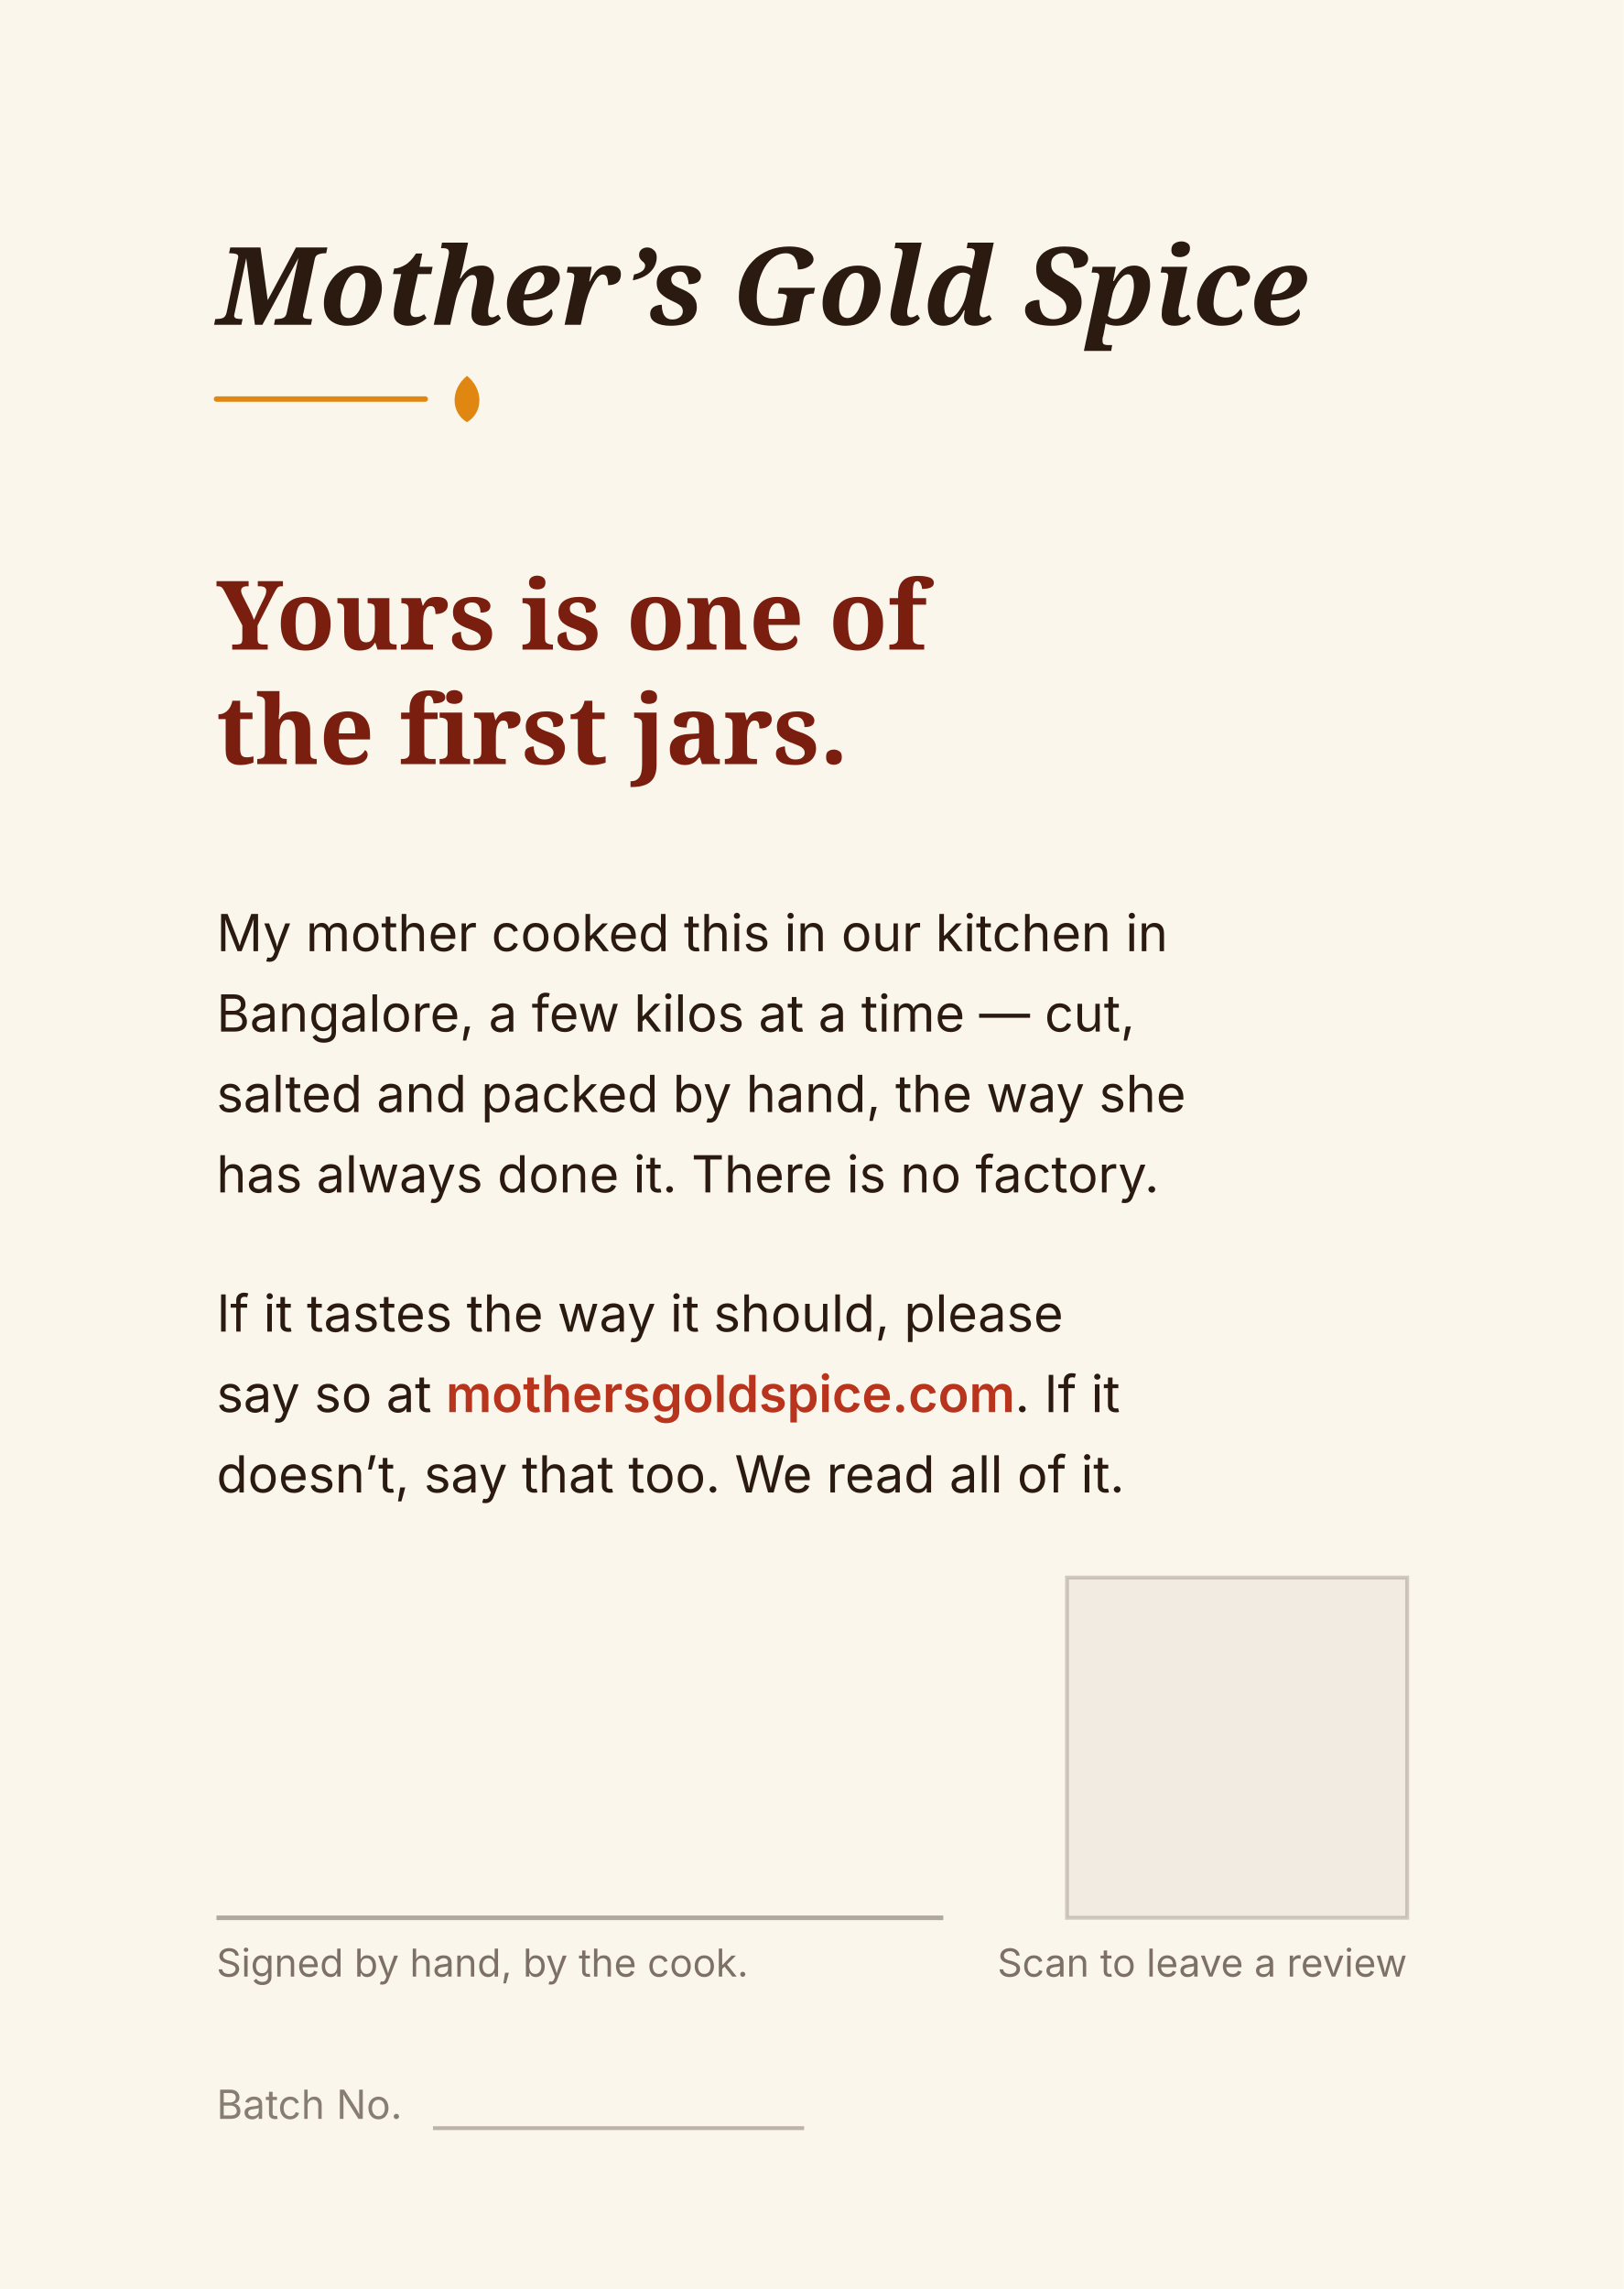
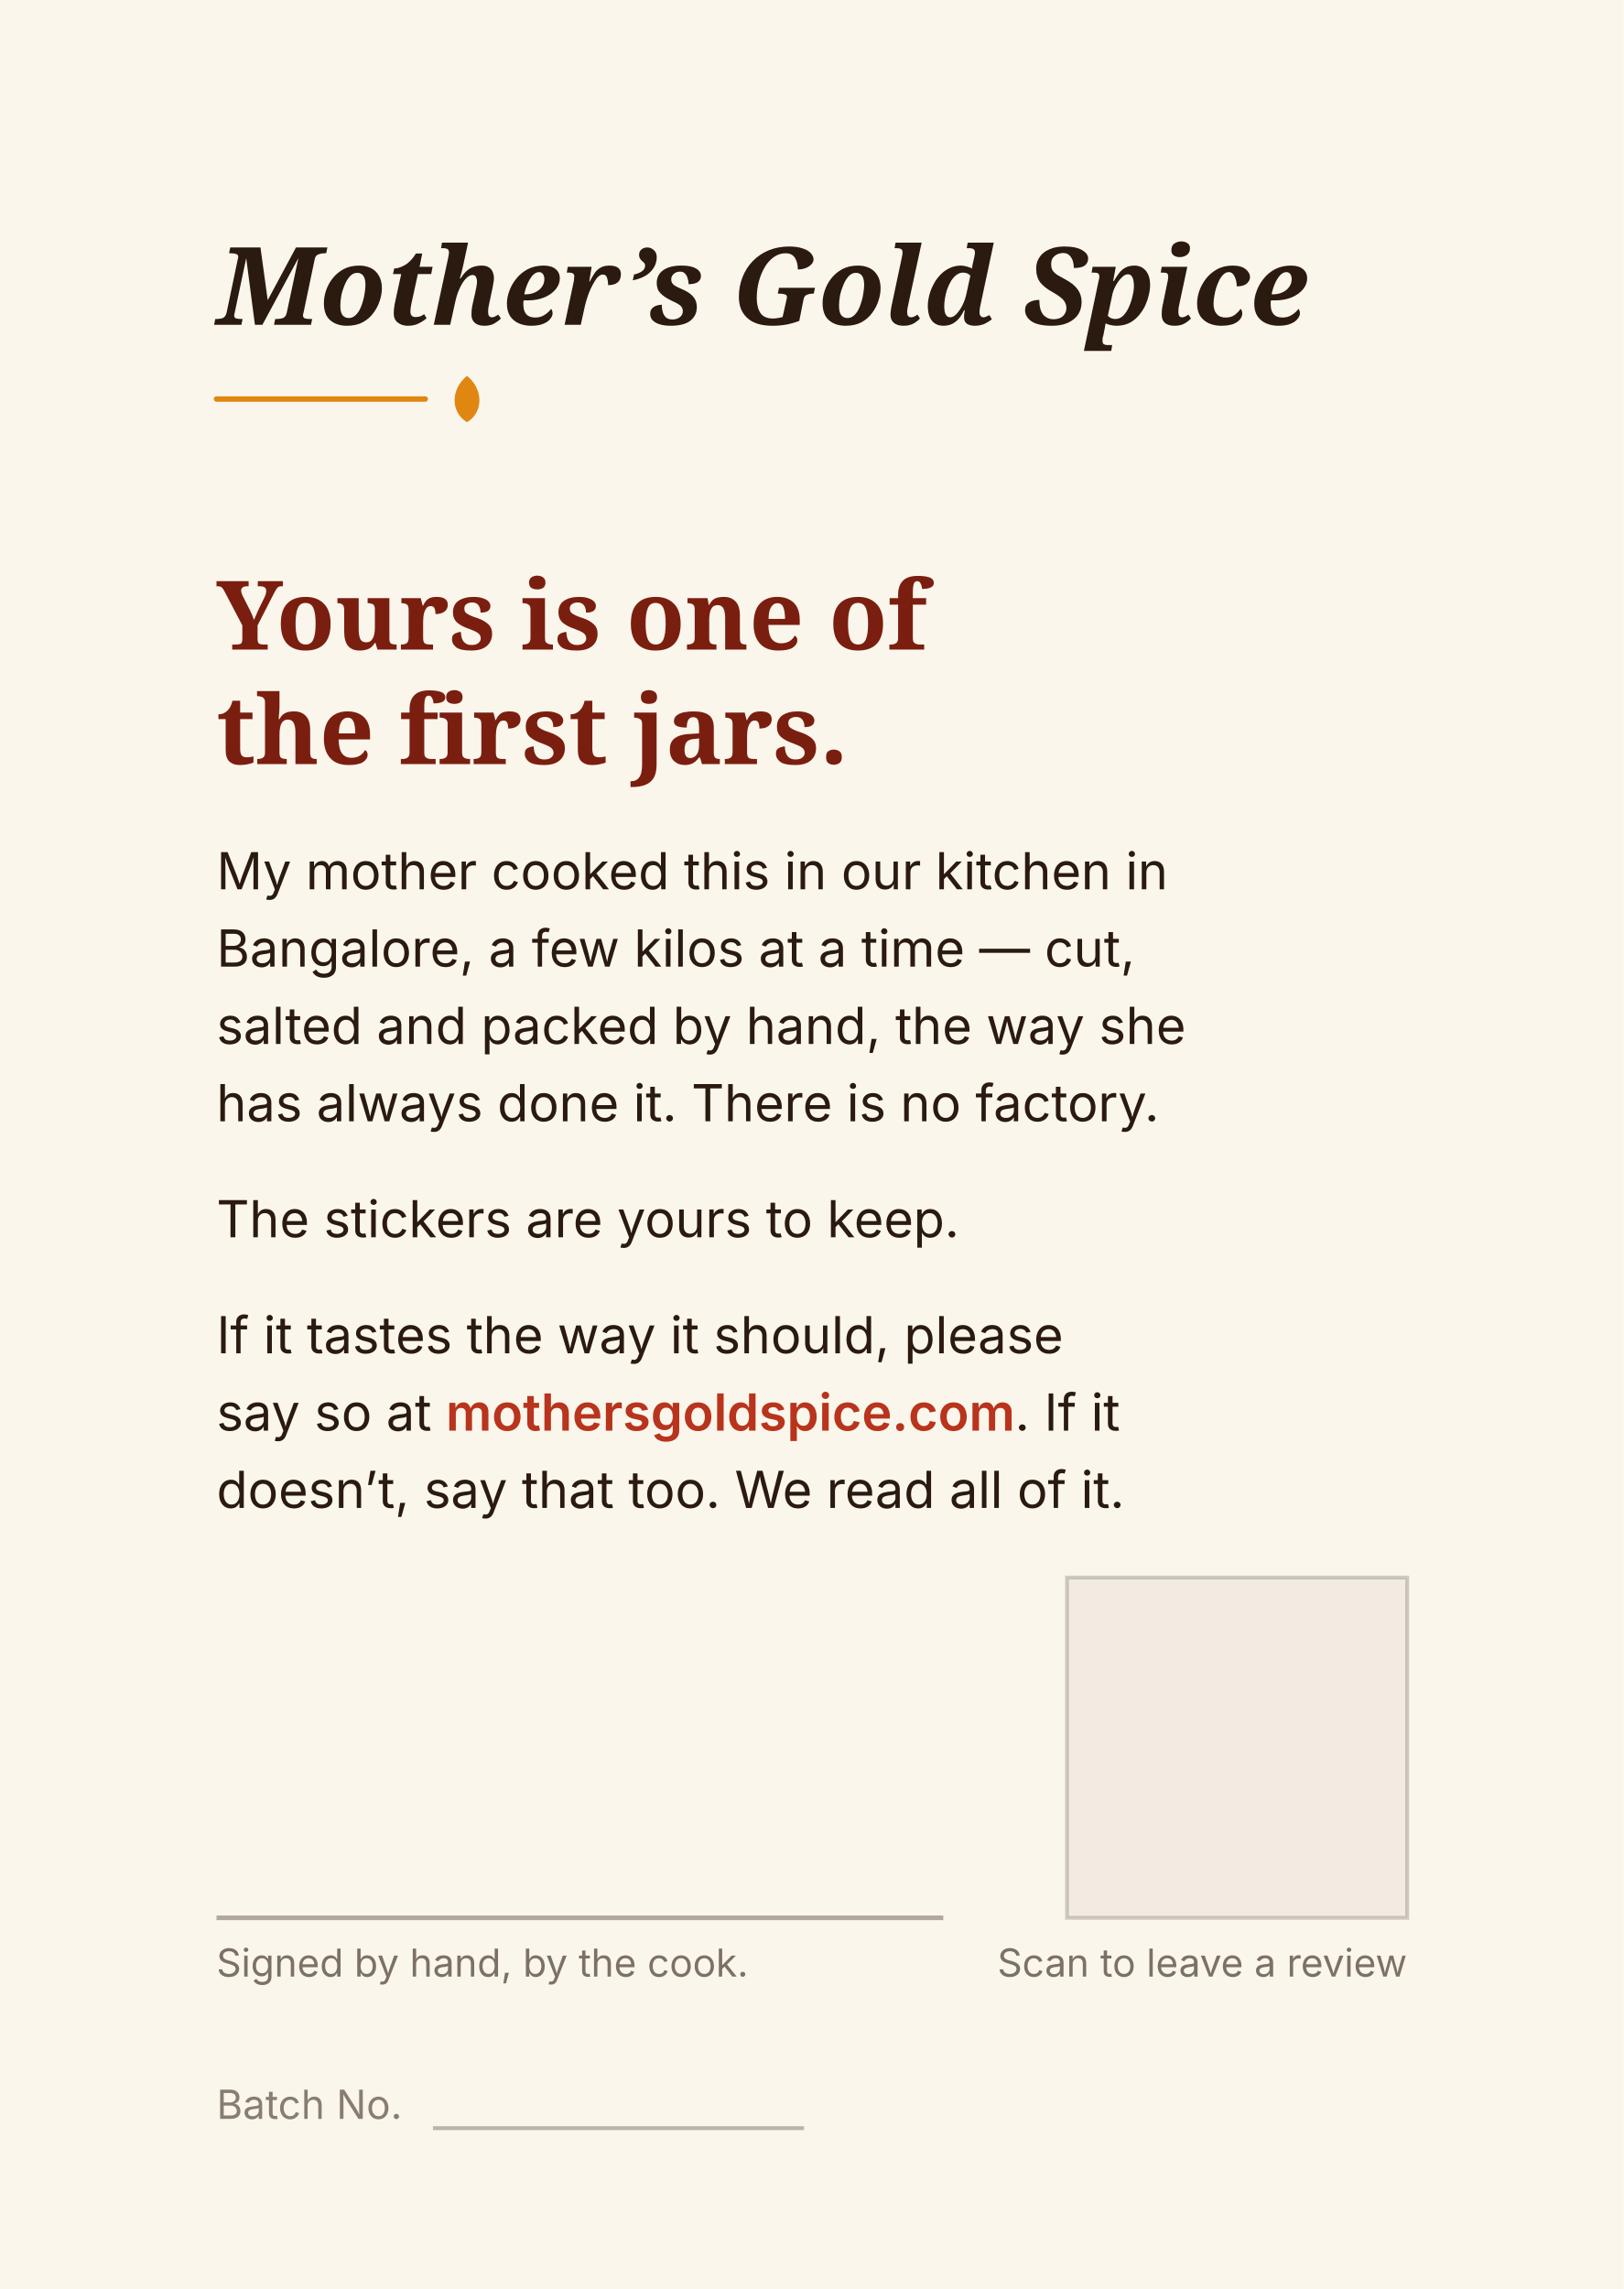
<svg xmlns="http://www.w3.org/2000/svg" width="105mm" height="148mm" viewBox="0 0 105 148" role="img" aria-labelledby="cardTitle cardDesc">
  <rect x="0" y="0" width="105" height="148" fill="#fbf6ec" />
  <text x="14" y="21" font-family="'Fraunces', Georgia, serif" font-style="italic" font-weight="600" font-size="7" fill="#2a1a10">Mother’s Gold Spice</text>
  <g transform="translate(14, 25.8)">
    <line x1="0" y1="0" x2="13.5" y2="0" stroke="#e08712" stroke-width="0.35" stroke-linecap="round" />
    <path d="M 16.2 -1.5 C 17.27 -0.64 17.27 0.86 16.2 1.5 C 15.13 0.86 15.13 -0.64 16.2 -1.5 Z" fill="#e08712" />
  </g>
  <g font-family="'Fraunces', Georgia, serif" font-weight="600" font-size="6.2" fill="#7a1f10">
    <text x="14" y="42">Yours is one of</text>
    <text x="14" y="49.4">the first jars.</text>
  </g>
  <g font-family="'Inter', sans-serif" font-size="3.3" fill="#2a1a10">
-     <text x="14" y="61.5">My mother cooked this in our kitchen in</text>
-     <text x="14" y="66.7">Bangalore, a few kilos at a time — cut,</text>
-     <text x="14" y="71.9">salted and packed by hand, the way she</text>
-     <text x="14" y="77.1">has always done it. There is no factory.</text>
-     <text x="14" y="86.1">If it tastes the way it should, please</text>
-     <text x="14" y="91.3">say so at <tspan fill="#b8341d" font-weight="600">mothersgoldspice.com</tspan>. If it</text>
-     <text x="14" y="96.5">doesn’t, say that too. We read all of it.</text>
+     <text x="14" y="57.5">My mother cooked this in our kitchen in</text>
+     <text x="14" y="62.5">Bangalore, a few kilos at a time — cut,</text>
+     <text x="14" y="67.5">salted and packed by hand, the way she</text>
+     <text x="14" y="72.5">has always done it. There is no factory.</text>
+     <text x="14" y="80">The stickers are yours to keep.</text>
+     <text x="14" y="87.5">If it tastes the way it should, please</text>
+     <text x="14" y="92.5">say so at <tspan fill="#b8341d" font-weight="600">mothersgoldspice.com</tspan>. If it</text>
+     <text x="14" y="97.5">doesn’t, say that too. We read all of it.</text>
  </g>
  <rect id="qr-slot" x="69" y="102" width="22" height="22" fill="#2a1a10" fill-opacity="0.05" stroke="#2a1a10" stroke-opacity="0.2" stroke-width="0.25" />
  <line x1="14" y1="124" x2="61" y2="124" stroke="#2a1a10" stroke-opacity="0.35" stroke-width="0.3" />
  <g font-family="'Inter', sans-serif" font-size="2.5" fill="#2a1a10" fill-opacity="0.6">
    <text x="14" y="127.8">Signed by hand, by the cook.</text>
    <text x="91" y="127.8" text-anchor="end">Scan to leave a review</text>
  </g>
  <text x="14" y="137" font-family="'Inter', sans-serif" font-size="2.6" fill="#2a1a10" fill-opacity="0.55">Batch No.</text>
  <line x1="28" y1="137.6" x2="52" y2="137.6" stroke="#2a1a10" stroke-opacity="0.3" stroke-width="0.25" />
</svg>
